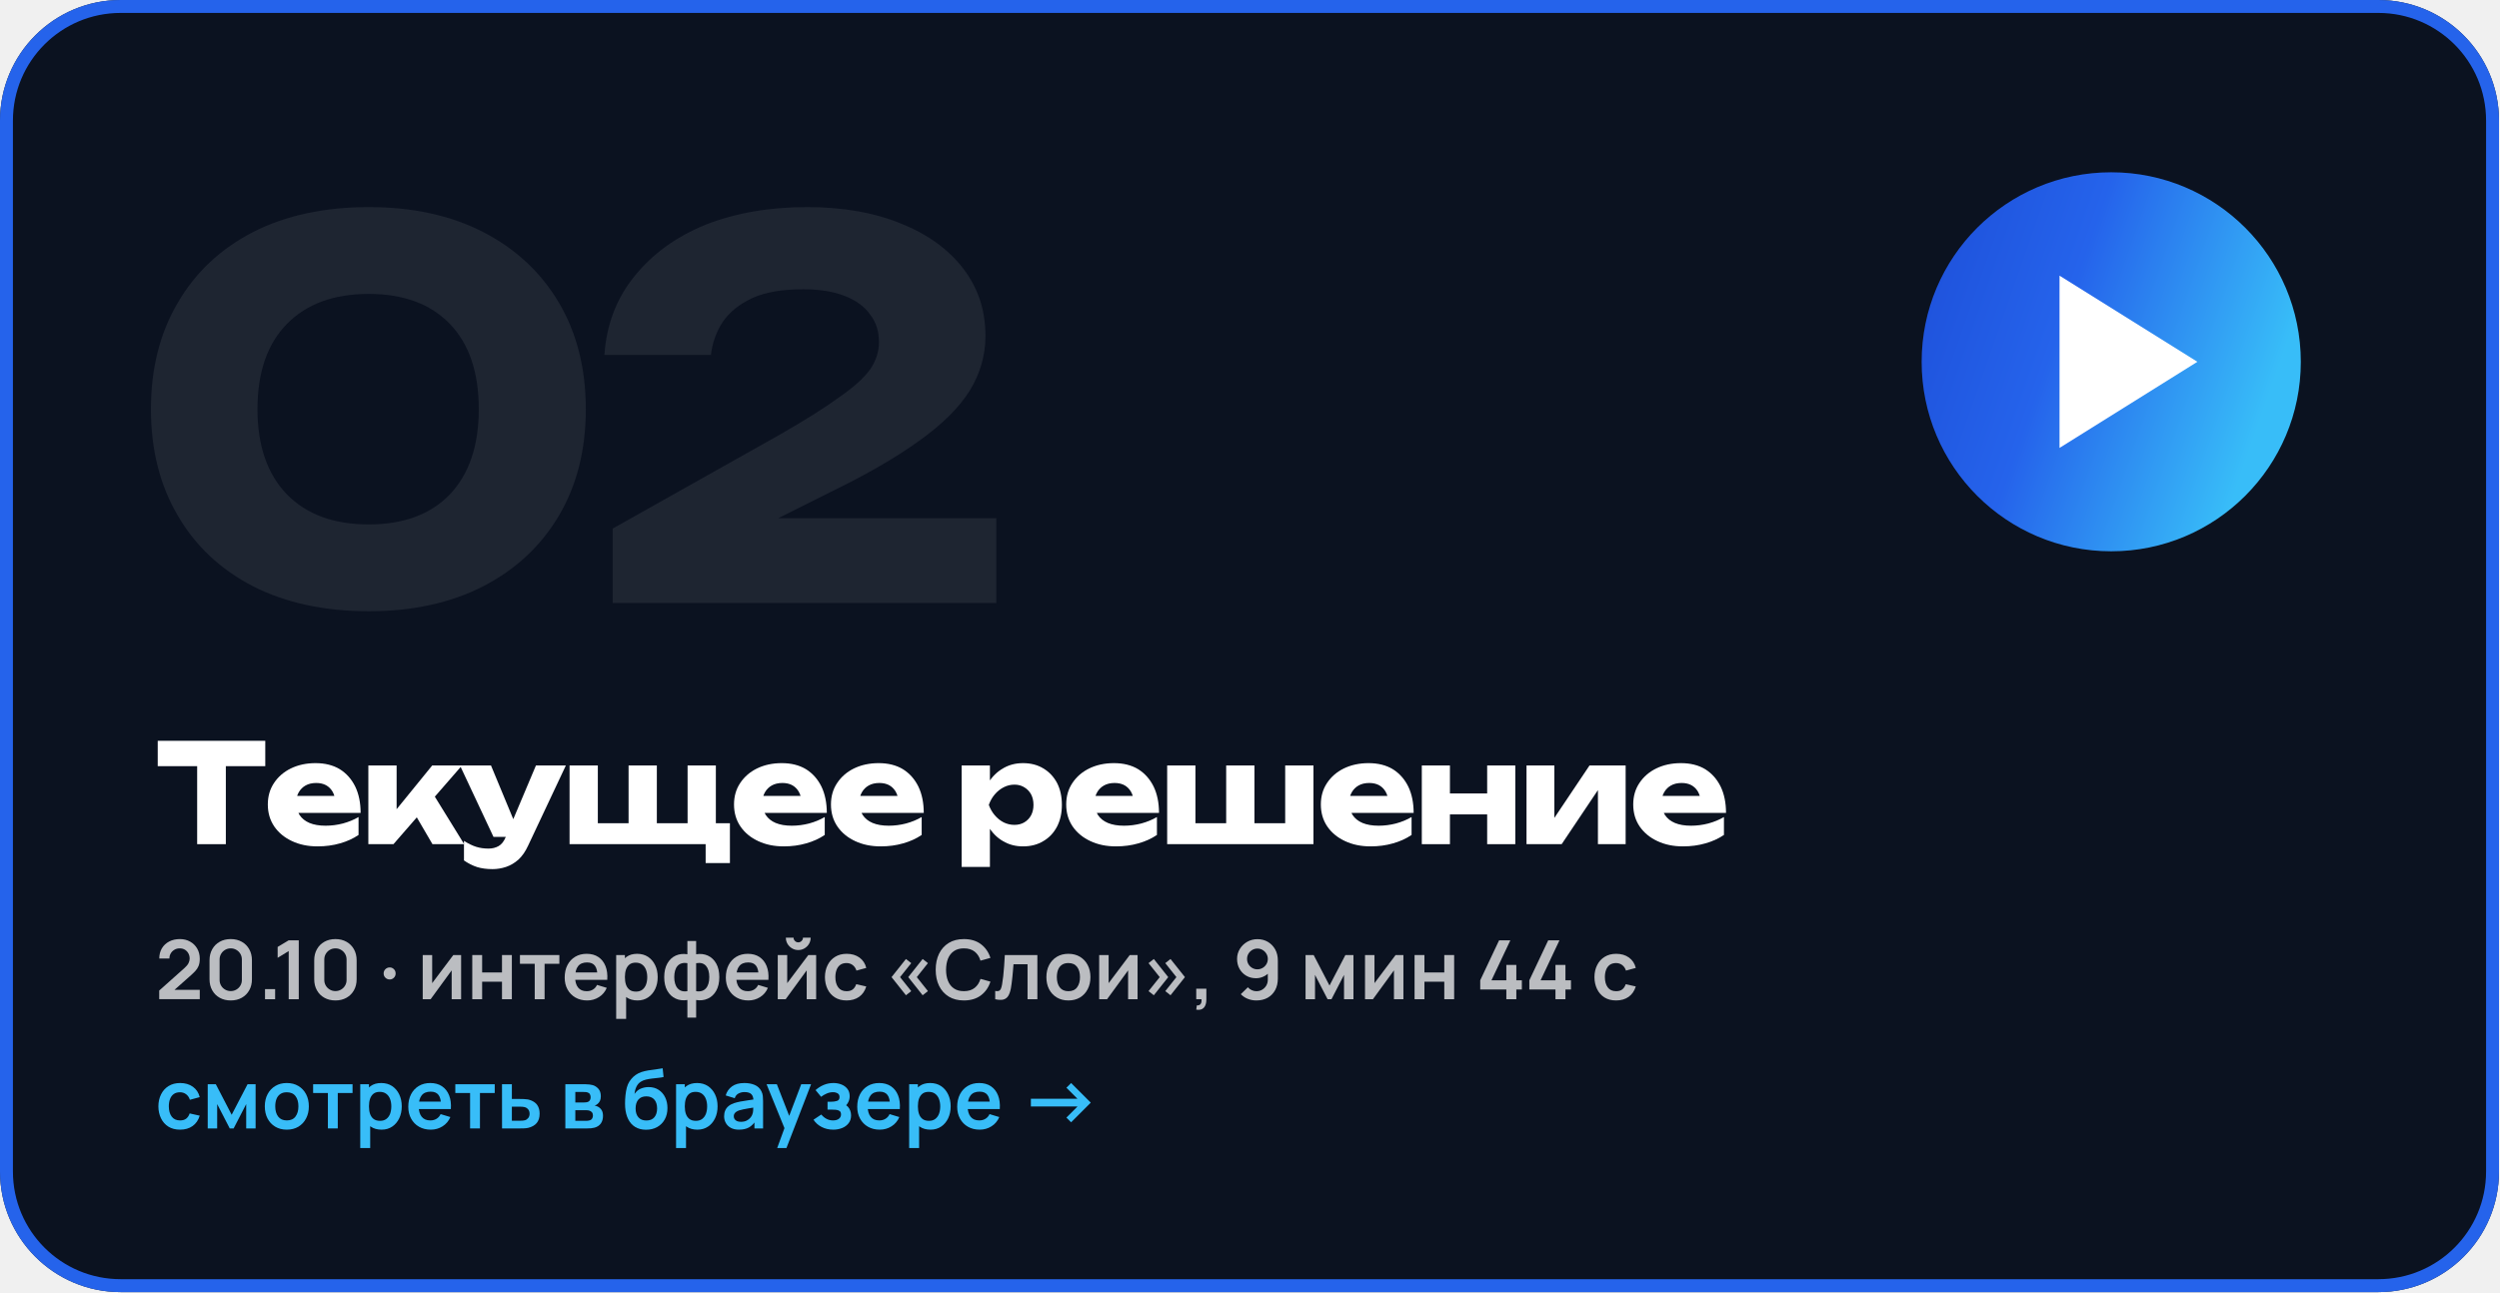
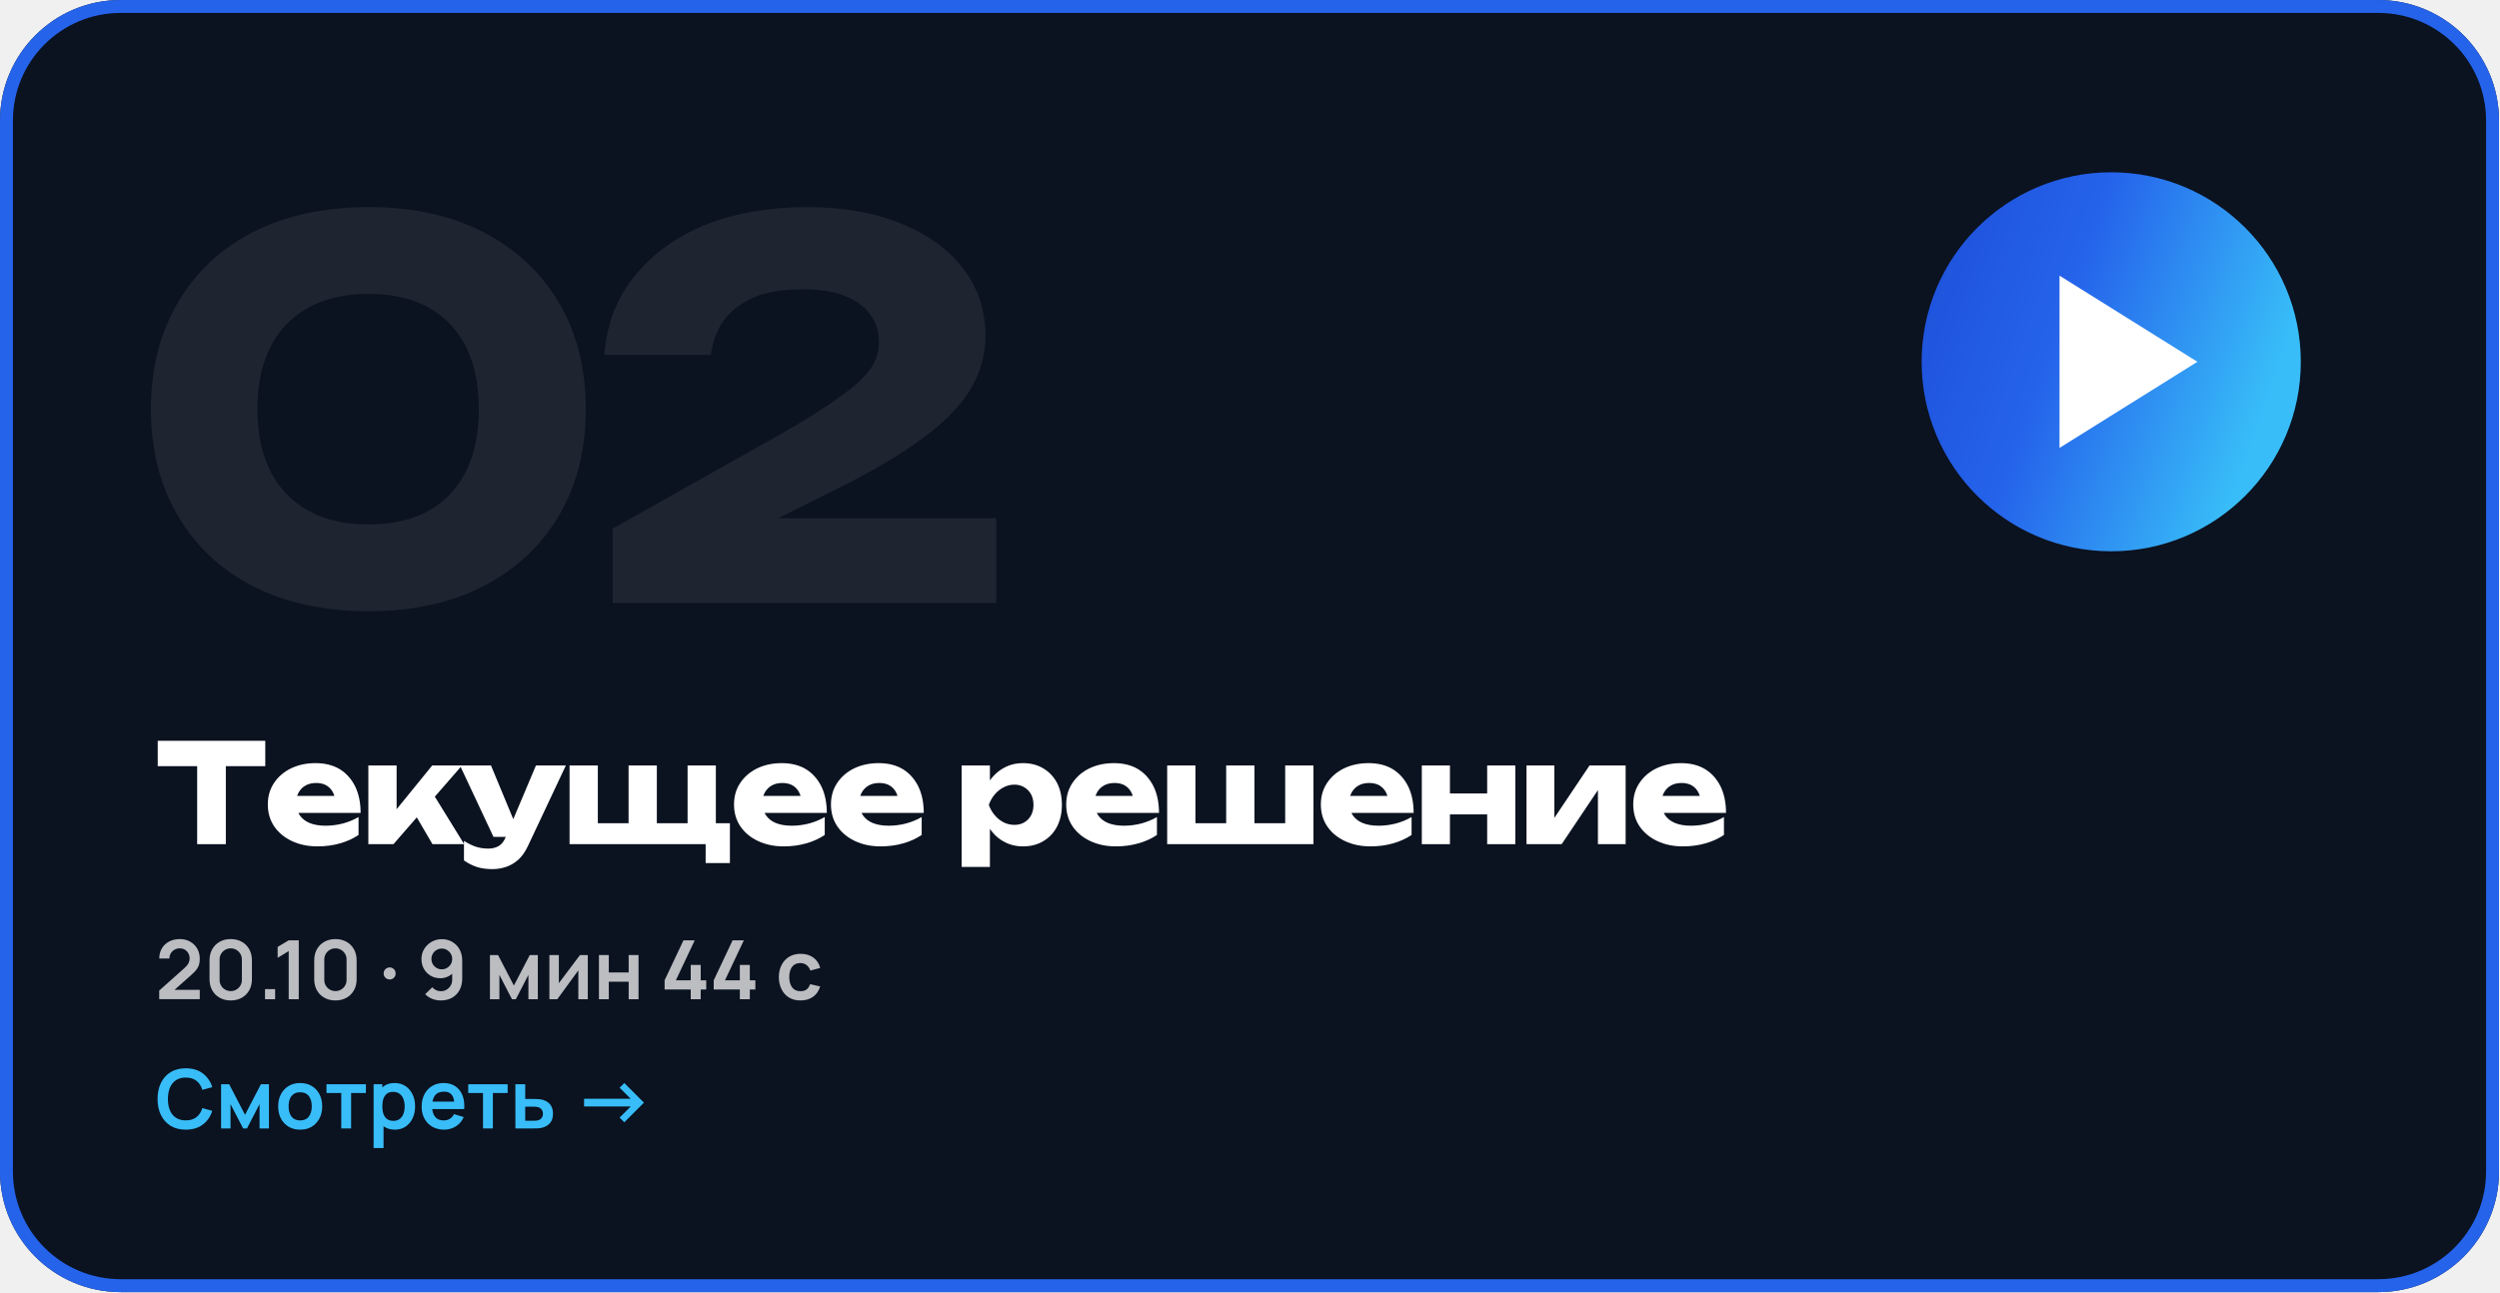
<svg xmlns="http://www.w3.org/2000/svg" width="580" height="300" viewBox="0 0 580 300" role="img" aria-labelledby="t d">
  <defs>
    <linearGradient id="cta" x1="0" y1="0" x2="1" y2="0.35">
      <stop offset="0" stop-color="#1D4ED8" />
      <stop offset=".45" stop-color="#2563EB" />
      <stop offset="1.4" stop-color="#38BDF8" />
    </linearGradient>
    <path id="U-zero" d="M463 -16Q335 -16 240 32Q145 81 94 169Q42 257 42 375Q42 493 94 581Q145 669 240 718Q335 766 463 766Q590 766 684 718Q779 669 831 581Q883 493 883 375Q883 257 831 169Q779 81 684 32Q590 -16 463 -16ZM463 152Q564 152 620 210Q676 269 676 375Q676 482 620 540Q564 598 463 598Q362 598 305 540Q248 482 248 375Q248 269 305 210Q362 152 463 152Z" />
    <path id="U-two" d="M34 480Q40 568 92 632Q144 697 230 732Q317 766 426 766Q530 766 608 734Q685 703 728 647Q771 591 771 517Q771 460 740 410Q709 361 643 314Q577 266 470 214L264 111L256 164H792V0H50V144L372 325Q447 368 488 398Q530 427 548 452Q565 477 565 505Q565 536 548 558Q532 581 499 594Q466 607 418 607Q358 607 320 590Q282 572 263 544Q244 515 240 480Z" />
    <path id="U-uni0422" d="M305 659H513V0H305ZM19 750H799V566H19Z" />
    <path id="U-uni0435" d="M391 -16Q287 -16 206 22Q124 60 77 128Q30 197 30 288Q30 377 75 444Q120 512 198 550Q277 588 376 588Q479 588 552 544Q624 499 664 418Q703 337 703 227H195V350H588L521 307Q517 351 499 382Q481 412 452 428Q422 444 381 444Q336 444 304 426Q272 408 254 376Q236 345 236 303Q236 249 260 212Q285 174 332 154Q380 134 449 134Q512 134 574 150Q637 167 688 197V67Q629 27 554 6Q478 -16 391 -16Z" />
    <path id="U-uni043A" d="M56 0V571H261V159L201 180L519 571H735L238 0ZM521 0 358 279 512 387 751 0Z" />
    <path id="U-uni0443" d="M244 -181Q181 -181 132 -166Q83 -150 37 -118V24Q84 -6 125 -19Q166 -32 215 -32Q256 -32 288 -14Q320 4 340 52L559 571H776L502 -11Q473 -74 432 -112Q390 -149 342 -165Q294 -181 244 -181ZM251 53 8 571H233L448 53Z" />
    <path id="U-uni0449" d="M1117 571V91L1055 152H1219V-137H1043V45L1122 0H56V571H261V91L199 152H534L484 91V571H689V91L627 152H962L912 91V571Z" />
    <path id="U-uni0440" d="M56 571H261V407L252 383V223L261 176V-165H56ZM196 285Q209 378 250 446Q292 513 356 550Q420 588 501 588Q585 588 648 550Q712 512 748 444Q783 376 783 285Q783 196 748 128Q712 59 648 22Q585 -16 501 -16Q420 -16 356 22Q292 59 251 127Q210 195 196 285ZM577 285Q577 328 560 361Q542 394 510 413Q479 432 439 432Q398 432 361 413Q324 394 296 361Q268 328 253 285Q268 243 296 210Q324 177 361 158Q398 140 439 140Q479 140 510 158Q542 177 560 210Q577 243 577 285Z" />
    <path id="U-uni0448" d="M56 0V571H261V91L199 152H539L484 91V571H689V91L630 152H974L912 91V571H1117V0Z" />
    <path id="U-uni043D" d="M56 571H260V0H56ZM530 571H734V0H530ZM174 368H607V216H174Z" />
    <path id="U-uni0438" d="M56 0V571H258V111L214 125L513 571H775V0H574V473L618 458L311 0Z" />
    <path id="M-two" d="M100 2V212L716 761Q788 825 816 882Q844 939 844 992Q844 1064 813 1120Q782 1177 728 1210Q673 1243 602 1243Q527 1243 470 1208Q412 1174 380 1117Q348 1060 350 994H102Q102 1138 166 1245Q231 1352 344 1411Q458 1470 607 1470Q745 1470 855 1408Q965 1347 1028 1238Q1091 1130 1091 989Q1091 886 1063 816Q1035 746 980 687Q924 628 842 556L405 169L383 229H1091V2Z" />
    <path id="M-zero" d="M658 -30Q505 -30 388 36Q271 101 206 218Q140 335 140 488V952Q140 1105 206 1222Q271 1339 388 1404Q505 1470 658 1470Q811 1470 928 1404Q1044 1339 1110 1222Q1176 1105 1176 952V488Q1176 335 1110 218Q1044 101 928 36Q811 -30 658 -30ZM658 199Q734 199 796 236Q858 272 894 334Q930 395 930 471V970Q930 1047 894 1108Q858 1170 796 1206Q734 1243 658 1243Q582 1243 520 1206Q458 1170 422 1108Q386 1047 386 970V471Q386 395 422 334Q458 272 520 236Q582 199 658 199Z" />
    <path id="M-period" d="M180 0V247H427V0Z" />
    <path id="M-one" d="M390 0V1177L120 1012V1278L390 1440H636V0Z" />
    <path id="M-periodcentered" d="M270 483Q207 483 164 525Q120 567 120 630Q120 693 164 735Q207 777 270 777Q328 777 370 735Q413 693 413 630Q413 567 370 525Q328 483 270 483Z" />
+     <path id="M-nine" d="M605 1468Q746 1468 859 1402Q972 1335 1038 1218Q1103 1100 1103 947V508Q1103 345 1038 224Q972 102 854 36Q736 -30 578 -30Q469 -30 372 8Q275 45 198 123L371 292Q410 247 464 222Q519 196 578 196Q662 196 725 236Q788 275 823 338Q858 402 858 475V714L901 666Q840 594 753 554Q666 513 570 513Q435 513 330 575Q226 637 166 744Q107 850 107 985Q107 1120 175 1230Q243 1339 356 1404Q470 1468 605 1468ZM605 1238Q535 1238 477 1204Q419 1170 385 1112Q351 1055 351 985Q351 915 384 857Q418 799 476 765Q533 731 603 731Q673 731 731 765Q789 799 824 857Q858 915 858 985Q858 1053 824 1110Q790 1168 732 1203Q675 1238 605 1238Z" />
+     <path id="M-uni043C" d="M138 0V1080H336L723 334L1111 1080H1308V0H1078V595L771 0H676L369 595V0Z" />
    <path id="M-uni0438" d="M1076 1080V0H845V705L331 0H138V1080H369V393L885 1080Z" />
    <path id="M-uni043D" d="M138 0V1080H379V654H864V1080H1105V0H864V428H379V0Z" />
+     <path id="M-four" d="M738 0V238H100V463L561 1440H836L375 463H738V838H982V463H1117V238H982V0Z" />
+     <path id="M-uni0441" d="M609 -30Q442 -30 324 44Q206 119 144 248Q81 377 80 540Q81 706 146 834Q210 963 329 1036Q448 1110 612 1110Q796 1110 924 1018Q1051 925 1090 765L850 700Q822 787 757 836Q692 884 609 884Q515 884 454 840Q393 795 364 717Q335 639 335 540Q335 386 404 291Q473 196 609 196Q705 196 760 240Q816 284 844 367L1090 312Q1040 147 915 58Q790 -30 609 -30Z" />
+     <path id="M-uni0421" d="M749 -30Q533 -30 379 64Q225 159 142 328Q60 497 60 720Q60 943 142 1112Q225 1281 379 1376Q533 1470 749 1470Q998 1470 1164 1346Q1330 1221 1397 1010L1154 943Q1112 1084 1011 1164Q910 1243 749 1243Q604 1243 508 1178Q411 1113 362 996Q314 878 313 720Q313 562 362 444Q410 327 507 262Q604 197 749 197Q910 197 1011 277Q1112 357 1154 497L1397 430Q1330 219 1164 94Q998 -30 749 -30Z" />
+     <path id="M-uni043E" d="M617 -30Q455 -30 334 43Q213 116 146 244Q80 373 80 540Q80 710 148 838Q216 966 337 1038Q458 1110 617 1110Q780 1110 901 1037Q1022 964 1089 836Q1156 707 1156 540Q1156 372 1088 244Q1021 115 900 42Q779 -30 617 -30ZM617 196Q761 196 831 292Q901 388 901 540Q901 697 830 790Q759 884 617 884Q520 884 458 840Q395 797 365 720Q335 642 335 540Q335 383 406 290Q478 196 617 196Z" />
    <path id="M-uni0442" d="M411 0V866H50V1080H1013V866H652V0Z" />
+     <path id="M-uni0440" d="M659 -30Q501 -30 394 45Q287 120 233 250Q179 379 179 540Q179 703 233 832Q287 961 392 1036Q496 1110 650 1110Q803 1110 916 1036Q1028 961 1090 832Q1152 704 1152 540Q1152 378 1091 249Q1030 120 919 45Q808 -30 659 -30ZM138 -480V1080H351V322H381V-480ZM622 186Q716 186 777 233Q838 280 868 360Q897 441 897 540Q897 638 867 718Q837 799 774 846Q711 894 614 894Q522 894 464 850Q406 805 378 726Q351 646 351 540Q351 435 378 355Q406 275 466 230Q525 186 622 186Z" />
    <path id="M-uni0435" d="M631 -30Q467 -30 343 41Q219 112 150 238Q80 364 80 528Q80 705 148 836Q216 966 337 1038Q458 1110 617 1110Q785 1110 902 1032Q1020 953 1077 810Q1134 667 1120 473H881V561Q880 737 819 818Q758 899 627 899Q479 899 407 808Q335 716 335 540Q335 376 407 286Q479 196 617 196Q706 196 770 236Q835 275 870 350L1108 278Q1046 132 916 51Q787 -30 631 -30ZM259 473V655H1002V473Z" />
-     <path id="M-uni0440" d="M659 -30Q501 -30 394 45Q287 120 233 250Q179 379 179 540Q179 703 233 832Q287 961 392 1036Q496 1110 650 1110Q803 1110 916 1036Q1028 961 1090 832Q1152 704 1152 540Q1152 378 1091 249Q1030 120 919 45Q808 -30 659 -30ZM138 -480V1080H351V322H381V-480ZM622 186Q716 186 777 233Q838 280 868 360Q897 441 897 540Q897 638 867 718Q837 799 774 846Q711 894 614 894Q522 894 464 850Q406 805 378 726Q351 646 351 540Q351 435 378 355Q406 275 466 230Q525 186 622 186Z" />
-     <path id="M-uni0444" d="M646 -450V-19Q488 -44 360 15Q231 74 156 207Q80 340 80 540Q80 739 156 873Q231 1007 360 1066Q488 1124 646 1099V1423H860V1099Q1018 1124 1146 1066Q1275 1007 1350 873Q1426 739 1426 540Q1426 340 1350 207Q1275 74 1146 15Q1018 -44 860 -19V-450ZM646 197V881Q565 895 504 876Q444 858 404 812Q365 767 345 698Q325 628 325 540Q325 451 346 382Q366 313 407 267Q448 221 508 202Q568 184 646 197ZM860 197Q938 184 998 202Q1058 220 1098 265Q1139 310 1160 380Q1181 449 1181 540Q1181 631 1161 700Q1141 769 1102 814Q1062 860 1002 878Q941 895 860 881Z" />
-     <path id="M-uni0439" d="M639 1202Q556 1202 487 1243Q418 1284 377 1352Q336 1421 336 1505H524Q524 1457 558 1424Q591 1390 639 1390Q687 1390 720 1424Q754 1457 754 1505H942Q942 1421 901 1352Q860 1284 791 1243Q722 1202 639 1202ZM1076 1080V0H845V705L331 0H138V1080H369V393L885 1080Z" />
-     <path id="M-uni0441" d="M609 -30Q442 -30 324 44Q206 119 144 248Q81 377 80 540Q81 706 146 834Q210 963 329 1036Q448 1110 612 1110Q796 1110 924 1018Q1051 925 1090 765L850 700Q822 787 757 836Q692 884 609 884Q515 884 454 840Q393 795 364 717Q335 639 335 540Q335 386 404 291Q473 196 609 196Q705 196 760 240Q816 284 844 367L1090 312Q1040 147 915 58Q790 -30 609 -30Z" />
-     <path id="M-guillemotleft" d="M920 97 568 540 920 983 1049 882 777 540 1049 198ZM512 97 160 540 512 983 641 882 368 540 641 198Z" />
-     <path id="M-uni0421" d="M749 -30Q533 -30 379 64Q225 159 142 328Q60 497 60 720Q60 943 142 1112Q225 1281 379 1376Q533 1470 749 1470Q998 1470 1164 1346Q1330 1221 1397 1010L1154 943Q1112 1084 1011 1164Q910 1243 749 1243Q604 1243 508 1178Q411 1113 362 996Q314 878 313 720Q313 562 362 444Q410 327 507 262Q604 197 749 197Q910 197 1011 277Q1112 357 1154 497L1397 430Q1330 219 1164 94Q998 -30 749 -30Z" />
-     <path id="M-uni043B" d="M40 0V202Q99 191 131 204Q163 218 179 256Q195 294 207 357Q223 446 236 562Q248 678 258 810Q267 942 275 1080H1070V0H830V854H487Q482 789 475 708Q468 628 460 546Q452 464 442 390Q433 317 423 265Q400 148 358 80Q315 12 239 -8Q163 -27 40 0Z" />
-     <path id="M-uni043E" d="M617 -30Q455 -30 334 43Q213 116 146 244Q80 373 80 540Q80 710 148 838Q216 966 337 1038Q458 1110 617 1110Q780 1110 901 1037Q1022 964 1089 836Q1156 707 1156 540Q1156 372 1088 244Q1021 115 900 42Q779 -30 617 -30ZM617 196Q761 196 831 292Q901 388 901 540Q901 697 830 790Q759 884 617 884Q520 884 458 840Q395 797 365 720Q335 642 335 540Q335 383 406 290Q478 196 617 196Z" />
-     <path id="M-guillemotright" d="M252 97 123 198 396 540 123 882 252 983 604 540ZM660 97 532 198 804 540 532 882 660 983 1012 540Z" />
-     <path id="M-comma" d="M120 -255 134 -151Q180 -155 207 -136Q234 -116 244 -80Q253 -45 248 0H120V257H367V-10Q367 -141 305 -208Q243 -275 120 -255Z" />
-     <path id="M-nine" d="M605 1468Q746 1468 859 1402Q972 1335 1038 1218Q1103 1100 1103 947V508Q1103 345 1038 224Q972 102 854 36Q736 -30 578 -30Q469 -30 372 8Q275 45 198 123L371 292Q410 247 464 222Q519 196 578 196Q662 196 725 236Q788 275 823 338Q858 402 858 475V714L901 666Q840 594 753 554Q666 513 570 513Q435 513 330 575Q226 637 166 744Q107 850 107 985Q107 1120 175 1230Q243 1339 356 1404Q470 1468 605 1468ZM605 1238Q535 1238 477 1204Q419 1170 385 1112Q351 1055 351 985Q351 915 384 857Q418 799 476 765Q533 731 603 731Q673 731 731 765Q789 799 824 857Q858 915 858 985Q858 1053 824 1110Q790 1168 732 1203Q675 1238 605 1238Z" />
-     <path id="M-uni043C" d="M138 0V1080H336L723 334L1111 1080H1308V0H1078V595L771 0H676L369 595V0Z" />
-     <path id="M-four" d="M738 0V238H100V463L561 1440H836L375 463H738V838H982V463H1117V238H982V0Z" />
    <path id="M-uni044C" d="M139 0 138 1080H379V720H573Q618 720 674 718Q731 716 769 709Q860 689 924 645Q989 601 1023 530Q1057 459 1057 359Q1057 216 984 130Q910 45 777 14Q737 5 680 2Q622 0 576 0ZM379 189H597Q619 189 646 191Q673 193 698 200Q743 212 778 254Q812 297 812 359Q812 424 777 466Q742 508 691 521Q668 527 643 529Q618 531 597 531H379Z" />
-     <path id="M-uni0432" d="M138 0V1080H629Q682 1080 728 1074Q774 1068 807 1059Q885 1036 945 970Q1005 903 1005 786Q1005 717 983 672Q961 628 925 598Q908 584 890 574Q872 564 854 558Q893 552 928 535Q983 508 1020 455Q1058 402 1058 306Q1058 197 1006 122Q953 48 852 19Q815 9 767 4Q719 0 669 0ZM382 186H652Q673 186 698 190Q723 194 743 201Q779 214 796 247Q812 280 812 316Q812 365 788 394Q763 424 729 434Q709 442 686 444Q662 445 647 445H382ZM382 634H582Q613 634 642 638Q672 641 692 650Q725 663 740 694Q756 725 756 763Q756 803 738 836Q721 868 683 879Q658 889 622 890Q587 891 577 891H382Z" />
-     <path id="M-uni0431" d="M589 -32Q435 -30 327 37Q219 104 158 226Q97 348 84 514Q78 599 83 704Q88 809 105 909Q122 1009 152 1079Q183 1149 233 1208Q283 1268 341 1308Q407 1354 484 1379Q562 1404 647 1418Q732 1431 822 1442Q912 1453 1000 1470L1022 1257Q966 1243 892 1236Q819 1228 740 1219Q662 1210 591 1193Q520 1176 468 1143Q396 1099 358 1017Q320 935 313 844Q375 936 468 974Q560 1011 655 1011Q799 1011 902 943Q1006 875 1062 758Q1117 642 1117 499Q1117 339 1050 219Q983 99 864 33Q745 -33 589 -32ZM601 194Q731 194 798 274Q864 355 864 489Q864 626 796 705Q727 784 601 784Q473 784 406 705Q339 626 339 489Q339 349 407 272Q475 194 601 194Z" />
-     <path id="M-uni0430" d="M442 -30Q325 -30 244 14Q163 59 122 133Q80 207 80 296Q80 374 106 436Q132 499 186 544Q240 590 326 619Q391 640 478 657Q566 674 668 688Q771 703 883 720L797 671Q798 783 747 836Q696 889 575 889Q502 889 434 855Q366 821 339 738L119 807Q159 944 272 1027Q384 1110 575 1110Q719 1110 828 1063Q938 1016 991 909Q1020 852 1026 792Q1032 733 1032 663V0H821V234L856 196Q783 79 686 24Q588 -30 442 -30ZM490 162Q572 162 630 191Q688 220 722 262Q757 304 769 341Q788 387 790 446Q793 506 793 543L867 521Q758 504 680 491Q602 478 546 466Q490 455 447 441Q405 426 376 406Q347 386 332 360Q316 334 316 299Q316 259 336 228Q356 198 394 180Q433 162 490 162Z" />
-     <path id="M-uni0443" d="M282 -480 490 91 494 -77 23 1080H274L608 224H544L869 1080H1110L508 -480Z" />
-     <path id="M-uni0437" d="M524 -30Q370 -30 243 35Q116 100 43 213L233 340Q291 271 362 234Q433 196 520 196Q611 196 663 236Q715 276 715 343Q715 402 680 426Q645 451 588 456Q531 461 466 461H386V652H465Q556 652 618 673Q679 694 679 766Q679 831 631 858Q583 886 519 886Q441 886 365 853Q289 820 229 773L93 937Q183 1017 294 1064Q405 1110 531 1110Q635 1110 726 1074Q816 1038 872 966Q927 894 927 788Q927 712 894 645Q862 578 791 518L788 596Q843 573 882 532Q920 491 940 436Q961 381 961 319Q961 206 901 128Q841 50 742 10Q642 -30 524 -30Z" />
    <path id="M-arrowright" d="M280 536V725H1418L1148 995L1263 1110L1743 630L1263 150L1148 265L1419 536Z" />
  </defs>
  <rect width="580" height="300" rx="28" fill="#0B1220" />
  <rect x=".5" y=".5" width="579" height="299" rx="27.5" fill="none" stroke="#FFFFFF" stroke-opacity=".1" />
  <rect x="1.5" y="1.5" width="577" height="297" rx="26.5" fill="none" stroke="#2563EB" stroke-width="3" />
  <g fill="#FFFFFF" fill-opacity="0.08">
    <use href="#U-zero" transform="matrix(0.12 0 0 -0.12 30.0 140.0)" />
    <use href="#U-two" transform="matrix(0.12 0 0 -0.12 136.2 140.0)" />
  </g>
  <circle cx="490" cy="84" r="44" fill="url(#cta)" />
  <path d="M478 64 L510 84 L478 104 Z" fill="#FFFFFF" />
  <g fill="#FFFFFF" fill-opacity="1">
    <use href="#U-uni0422" transform="matrix(0.032 0 0 -0.032 36.0 196.0)" />
    <use href="#U-uni0435" transform="matrix(0.032 0 0 -0.032 61.2 196.0)" />
    <use href="#U-uni043A" transform="matrix(0.032 0 0 -0.032 83.7 196.0)" />
    <use href="#U-uni0443" transform="matrix(0.032 0 0 -0.032 106.5 196.0)" />
    <use href="#U-uni0449" transform="matrix(0.032 0 0 -0.032 130.4 196.0)" />
    <use href="#U-uni0435" transform="matrix(0.032 0 0 -0.032 169.4 196.0)" />
    <use href="#U-uni0435" transform="matrix(0.032 0 0 -0.032 191.9 196.0)" />
    <use href="#U-uni0440" transform="matrix(0.032 0 0 -0.032 221.4 196.0)" />
    <use href="#U-uni0435" transform="matrix(0.032 0 0 -0.032 246.5 196.0)" />
    <use href="#U-uni0448" transform="matrix(0.032 0 0 -0.032 269.1 196.0)" />
    <use href="#U-uni0435" transform="matrix(0.032 0 0 -0.032 305.6 196.0)" />
    <use href="#U-uni043D" transform="matrix(0.032 0 0 -0.032 328.2 196.0)" />
    <use href="#U-uni0438" transform="matrix(0.032 0 0 -0.032 352.5 196.0)" />
    <use href="#U-uni0435" transform="matrix(0.032 0 0 -0.032 378.1 196.0)" />
  </g>
  <g fill="#FFFFFF" fill-opacity="0.72">
    <use href="#M-two" transform="matrix(0.0095 0 0 -0.0095 36.0 232.0)" />
    <use href="#M-zero" transform="matrix(0.0095 0 0 -0.0095 47.3 232.0)" />
    <use href="#M-period" transform="matrix(0.0095 0 0 -0.0095 59.8 232.0)" />
    <use href="#M-one" transform="matrix(0.0095 0 0 -0.0095 63.3 232.0)" />
    <use href="#M-zero" transform="matrix(0.0095 0 0 -0.0095 71.6 232.0)" />
    <use href="#M-periodcentered" transform="matrix(0.0095 0 0 -0.0095 87.9 232.0)" />
-     <use href="#M-uni0438" transform="matrix(0.0095 0 0 -0.0095 96.8 232.0)" />
-     <use href="#M-uni043D" transform="matrix(0.0095 0 0 -0.0095 108.3 232.0)" />
-     <use href="#M-uni0442" transform="matrix(0.0095 0 0 -0.0095 120.2 232.0)" />
-     <use href="#M-uni0435" transform="matrix(0.0095 0 0 -0.0095 130.3 232.0)" />
-     <use href="#M-uni0440" transform="matrix(0.0095 0 0 -0.0095 141.7 232.0)" />
-     <use href="#M-uni0444" transform="matrix(0.0095 0 0 -0.0095 153.4 232.0)" />
-     <use href="#M-uni0435" transform="matrix(0.0095 0 0 -0.0095 167.7 232.0)" />
-     <use href="#M-uni0439" transform="matrix(0.0095 0 0 -0.0095 179.2 232.0)" />
-     <use href="#M-uni0441" transform="matrix(0.0095 0 0 -0.0095 190.7 232.0)" />
-     <use href="#M-guillemotleft" transform="matrix(0.0095 0 0 -0.0095 205.4 232.0)" />
-     <use href="#M-uni0421" transform="matrix(0.0095 0 0 -0.0095 216.6 232.0)" />
-     <use href="#M-uni043B" transform="matrix(0.0095 0 0 -0.0095 230.6 232.0)" />
-     <use href="#M-uni043E" transform="matrix(0.0095 0 0 -0.0095 242.1 232.0)" />
-     <use href="#M-uni0438" transform="matrix(0.0095 0 0 -0.0095 253.8 232.0)" />
-     <use href="#M-guillemotright" transform="matrix(0.0095 0 0 -0.0095 265.4 232.0)" />
-     <use href="#M-comma" transform="matrix(0.0095 0 0 -0.0095 276.5 232.0)" />
-     <use href="#M-nine" transform="matrix(0.0095 0 0 -0.0095 286.1 232.0)" />
-     <use href="#M-uni043C" transform="matrix(0.0095 0 0 -0.0095 301.7 232.0)" />
-     <use href="#M-uni0438" transform="matrix(0.0095 0 0 -0.0095 315.5 232.0)" />
-     <use href="#M-uni043D" transform="matrix(0.0095 0 0 -0.0095 327.0 232.0)" />
-     <use href="#M-four" transform="matrix(0.0095 0 0 -0.0095 342.6 232.0)" />
-     <use href="#M-four" transform="matrix(0.0095 0 0 -0.0095 354.0 232.0)" />
-     <use href="#M-uni0441" transform="matrix(0.0095 0 0 -0.0095 369.3 232.0)" />
+     <use href="#M-nine" transform="matrix(0.0095 0 0 -0.0095 96.8 232.0)" />
+     <use href="#M-uni043C" transform="matrix(0.0095 0 0 -0.0095 112.4 232.0)" />
+     <use href="#M-uni0438" transform="matrix(0.0095 0 0 -0.0095 126.2 232.0)" />
+     <use href="#M-uni043D" transform="matrix(0.0095 0 0 -0.0095 137.7 232.0)" />
+     <use href="#M-four" transform="matrix(0.0095 0 0 -0.0095 153.3 232.0)" />
+     <use href="#M-four" transform="matrix(0.0095 0 0 -0.0095 164.7 232.0)" />
+     <use href="#M-uni0441" transform="matrix(0.0095 0 0 -0.0095 180.0 232.0)" />
  </g>
  <g fill="#38BDF8">
-     <use href="#M-uni0441" transform="matrix(0.0095 0 0 -0.0095 36.0 262.0)" />
-     <use href="#M-uni043C" transform="matrix(0.0095 0 0 -0.0095 46.9 262.0)" />
-     <use href="#M-uni043E" transform="matrix(0.0095 0 0 -0.0095 60.7 262.0)" />
-     <use href="#M-uni0442" transform="matrix(0.0095 0 0 -0.0095 72.2 262.0)" />
-     <use href="#M-uni0440" transform="matrix(0.0095 0 0 -0.0095 82.3 262.0)" />
-     <use href="#M-uni0435" transform="matrix(0.0095 0 0 -0.0095 94.0 262.0)" />
-     <use href="#M-uni0442" transform="matrix(0.0095 0 0 -0.0095 105.2 262.0)" />
-     <use href="#M-uni044C" transform="matrix(0.0095 0 0 -0.0095 115.2 262.0)" />
-     <use href="#M-uni0432" transform="matrix(0.0095 0 0 -0.0095 129.9 262.0)" />
-     <use href="#M-uni0431" transform="matrix(0.0095 0 0 -0.0095 144.3 262.0)" />
-     <use href="#M-uni0440" transform="matrix(0.0095 0 0 -0.0095 155.6 262.0)" />
-     <use href="#M-uni0430" transform="matrix(0.0095 0 0 -0.0095 167.3 262.0)" />
-     <use href="#M-uni0443" transform="matrix(0.0095 0 0 -0.0095 177.7 262.0)" />
-     <use href="#M-uni0437" transform="matrix(0.0095 0 0 -0.0095 188.4 262.0)" />
-     <use href="#M-uni0435" transform="matrix(0.0095 0 0 -0.0095 198.2 262.0)" />
-     <use href="#M-uni0440" transform="matrix(0.0095 0 0 -0.0095 209.7 262.0)" />
-     <use href="#M-uni0435" transform="matrix(0.0095 0 0 -0.0095 221.4 262.0)" />
-     <use href="#M-arrowright" transform="matrix(0.0095 0 0 -0.0095 236.6 262.0)" />
+     <use href="#M-uni0421" transform="matrix(0.0095 0 0 -0.0095 36.0 262.0)" />
+     <use href="#M-uni043C" transform="matrix(0.0095 0 0 -0.0095 50.0 262.0)" />
+     <use href="#M-uni043E" transform="matrix(0.0095 0 0 -0.0095 63.8 262.0)" />
+     <use href="#M-uni0442" transform="matrix(0.0095 0 0 -0.0095 75.3 262.0)" />
+     <use href="#M-uni0440" transform="matrix(0.0095 0 0 -0.0095 85.4 262.0)" />
+     <use href="#M-uni0435" transform="matrix(0.0095 0 0 -0.0095 97.1 262.0)" />
+     <use href="#M-uni0442" transform="matrix(0.0095 0 0 -0.0095 108.2 262.0)" />
+     <use href="#M-uni044C" transform="matrix(0.0095 0 0 -0.0095 118.3 262.0)" />
+     <use href="#M-arrowright" transform="matrix(0.0095 0 0 -0.0095 132.9 262.0)" />
  </g>
</svg>
